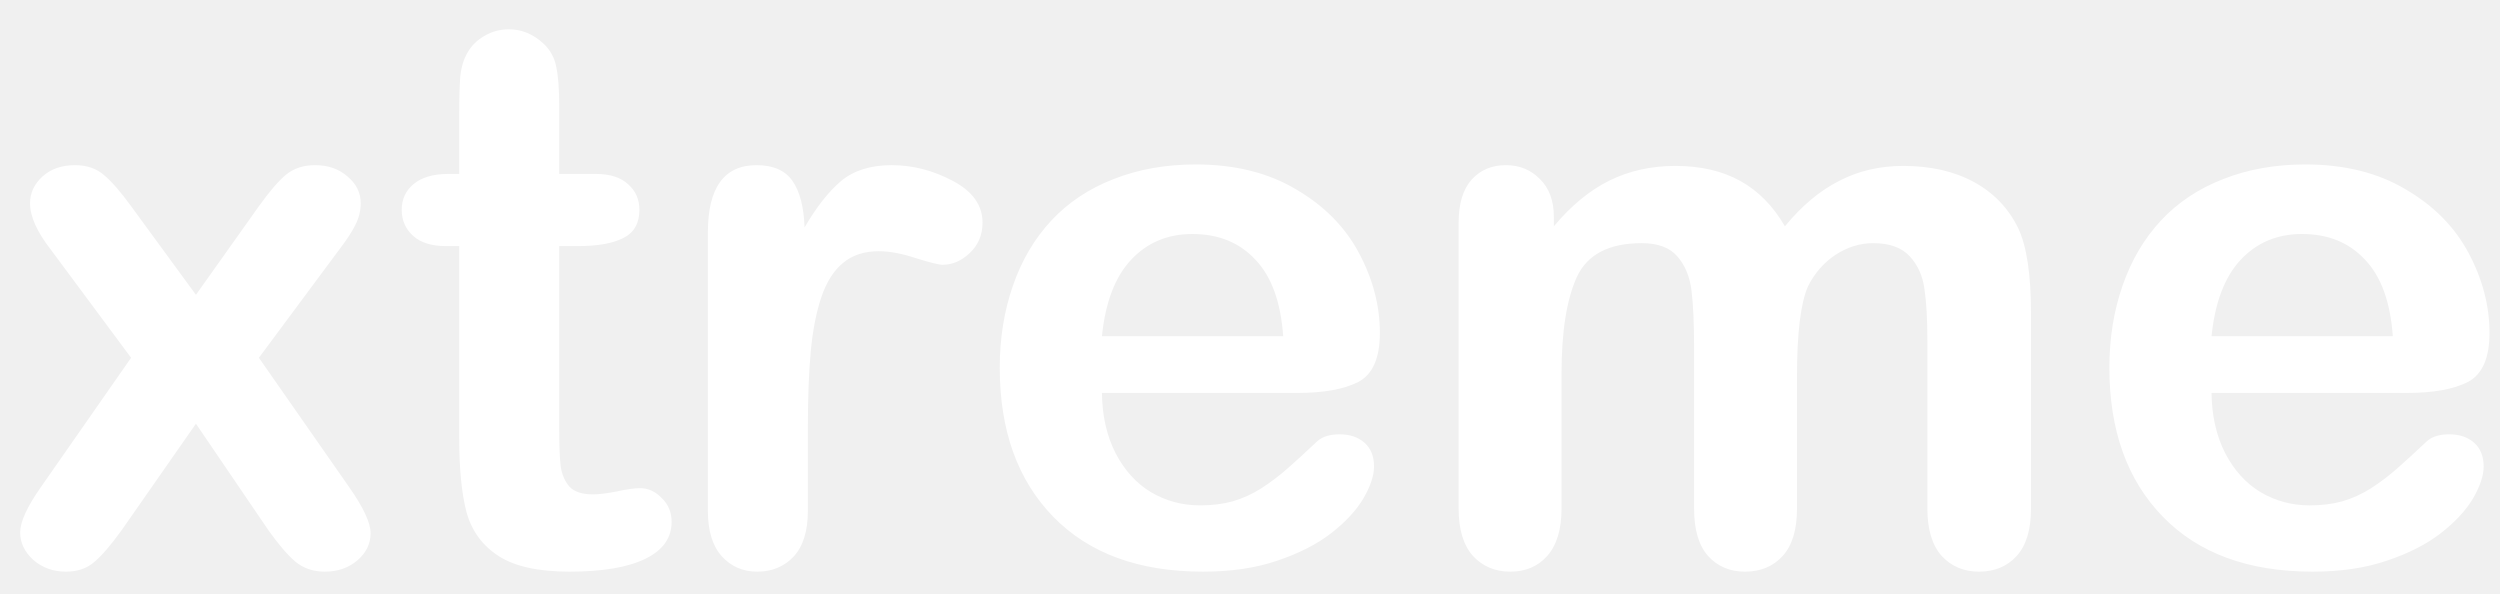
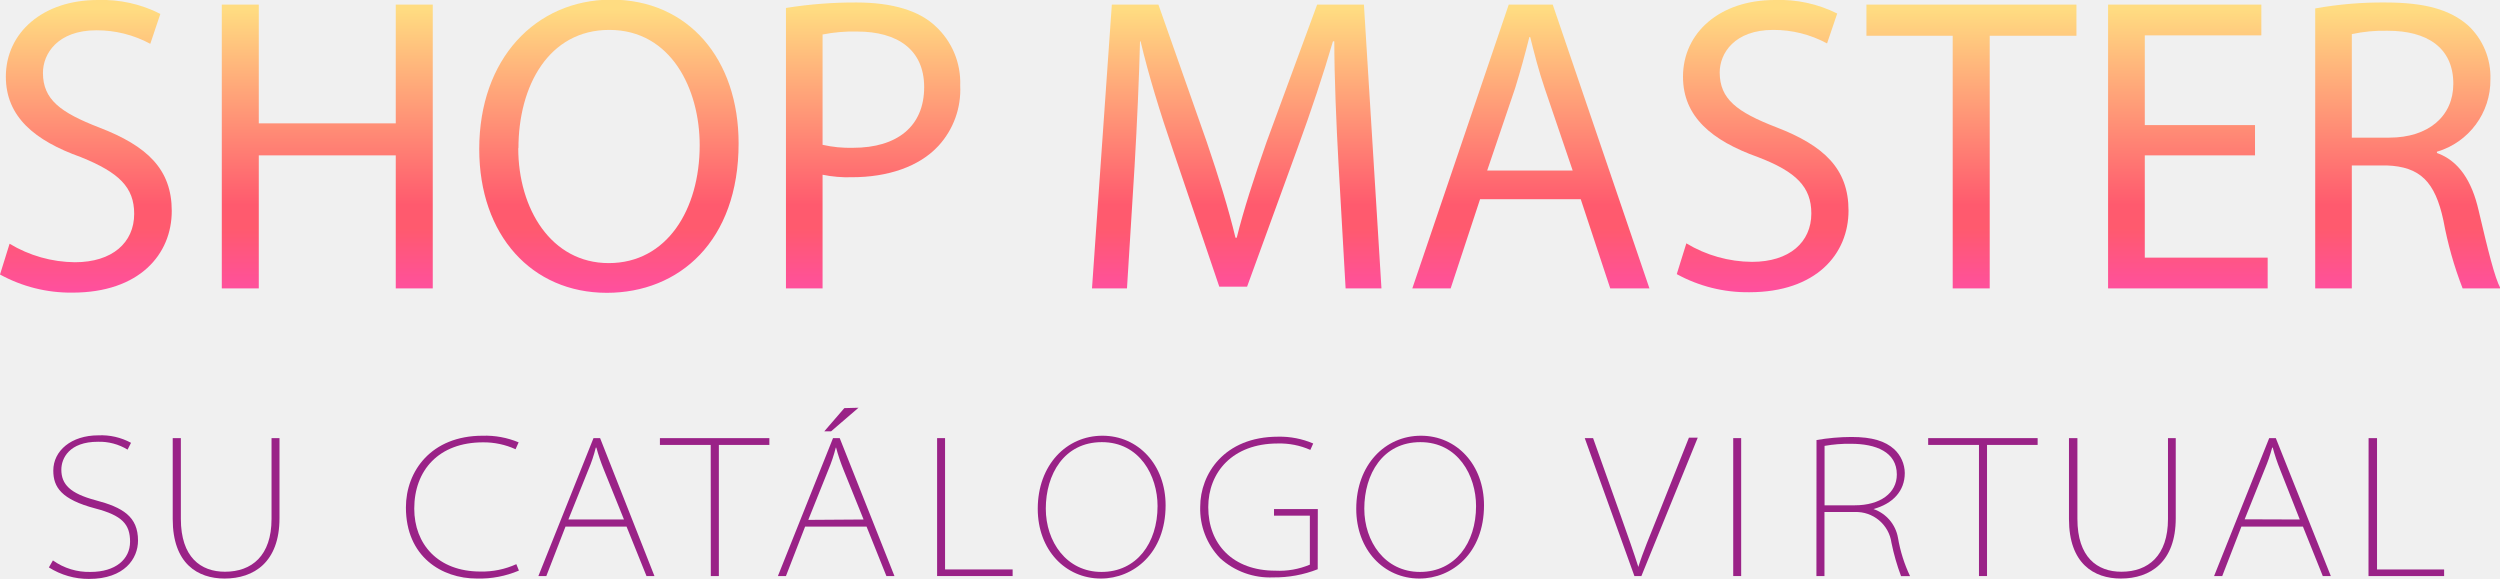
- <svg xmlns="http://www.w3.org/2000/svg" width="80" height="19" viewBox="0 0 80 19" fill="none">
-   <path d="M8.59 16.969L6.27 13.559L3.891 16.969C3.547 17.445 3.254 17.785 3.012 17.988C2.777 18.191 2.477 18.293 2.109 18.293C1.703 18.293 1.355 18.168 1.066 17.918C0.785 17.66 0.645 17.367 0.645 17.039C0.645 16.703 0.863 16.223 1.301 15.598L4.195 11.449L1.629 7.992C1.184 7.422 0.961 6.926 0.961 6.504C0.961 6.176 1.094 5.891 1.359 5.648C1.625 5.406 1.973 5.285 2.402 5.285C2.777 5.285 3.086 5.391 3.328 5.602C3.578 5.812 3.867 6.145 4.195 6.598L6.27 9.434L8.285 6.598C8.621 6.129 8.91 5.793 9.152 5.59C9.402 5.387 9.711 5.285 10.078 5.285C10.5 5.285 10.848 5.406 11.121 5.648C11.402 5.883 11.543 6.168 11.543 6.504C11.543 6.746 11.484 6.98 11.367 7.207C11.258 7.426 11.086 7.688 10.852 7.992L8.285 11.449L11.18 15.598C11.633 16.246 11.859 16.734 11.859 17.062C11.859 17.398 11.719 17.688 11.438 17.93C11.156 18.172 10.809 18.293 10.395 18.293C10.027 18.293 9.715 18.188 9.457 17.977C9.207 17.766 8.918 17.43 8.59 16.969ZM14.344 5.566H14.695V3.645C14.695 3.129 14.707 2.727 14.73 2.438C14.762 2.141 14.84 1.887 14.965 1.676C15.09 1.457 15.27 1.281 15.504 1.148C15.738 1.008 16 0.938 16.289 0.938C16.695 0.938 17.062 1.09 17.391 1.395C17.609 1.598 17.746 1.848 17.801 2.145C17.863 2.434 17.895 2.848 17.895 3.387V5.566H19.066C19.52 5.566 19.863 5.676 20.098 5.895C20.34 6.105 20.461 6.379 20.461 6.715C20.461 7.145 20.289 7.445 19.945 7.617C19.609 7.789 19.125 7.875 18.492 7.875H17.895V13.758C17.895 14.258 17.91 14.645 17.941 14.918C17.98 15.184 18.074 15.402 18.223 15.574C18.379 15.738 18.629 15.82 18.973 15.82C19.16 15.82 19.414 15.789 19.734 15.727C20.055 15.656 20.305 15.621 20.484 15.621C20.742 15.621 20.973 15.727 21.176 15.938C21.387 16.141 21.492 16.395 21.492 16.699C21.492 17.215 21.211 17.609 20.648 17.883C20.086 18.156 19.277 18.293 18.223 18.293C17.223 18.293 16.465 18.125 15.949 17.789C15.434 17.453 15.094 16.988 14.93 16.395C14.773 15.801 14.695 15.008 14.695 14.016V7.875H14.273C13.812 7.875 13.461 7.766 13.219 7.547C12.977 7.328 12.855 7.051 12.855 6.715C12.855 6.379 12.98 6.105 13.23 5.895C13.488 5.676 13.859 5.566 14.344 5.566ZM25.852 13.676V16.348C25.852 16.996 25.699 17.484 25.395 17.812C25.09 18.133 24.703 18.293 24.234 18.293C23.773 18.293 23.395 18.129 23.098 17.801C22.801 17.473 22.652 16.988 22.652 16.348V7.441C22.652 6.004 23.172 5.285 24.211 5.285C24.742 5.285 25.125 5.453 25.359 5.789C25.594 6.125 25.723 6.621 25.746 7.277C26.129 6.621 26.52 6.125 26.918 5.789C27.324 5.453 27.863 5.285 28.535 5.285C29.207 5.285 29.859 5.453 30.492 5.789C31.125 6.125 31.441 6.57 31.441 7.125C31.441 7.516 31.305 7.84 31.031 8.098C30.766 8.348 30.477 8.473 30.164 8.473C30.047 8.473 29.762 8.402 29.309 8.262C28.863 8.113 28.469 8.039 28.125 8.039C27.656 8.039 27.273 8.164 26.977 8.414C26.68 8.656 26.449 9.02 26.285 9.504C26.121 9.988 26.008 10.566 25.945 11.238C25.883 11.902 25.852 12.715 25.852 13.676ZM41.52 12.574H35.262C35.27 13.301 35.414 13.941 35.695 14.496C35.984 15.051 36.363 15.469 36.832 15.75C37.309 16.031 37.832 16.172 38.402 16.172C38.785 16.172 39.133 16.129 39.445 16.043C39.766 15.949 40.074 15.809 40.371 15.621C40.668 15.426 40.941 15.219 41.191 15C41.441 14.781 41.766 14.484 42.164 14.109C42.328 13.969 42.562 13.898 42.867 13.898C43.195 13.898 43.461 13.988 43.664 14.168C43.867 14.348 43.969 14.602 43.969 14.93C43.969 15.219 43.855 15.559 43.629 15.949C43.402 16.332 43.059 16.703 42.598 17.062C42.145 17.414 41.57 17.707 40.875 17.941C40.188 18.176 39.395 18.293 38.496 18.293C36.441 18.293 34.844 17.707 33.703 16.535C32.562 15.363 31.992 13.773 31.992 11.766C31.992 10.82 32.133 9.945 32.414 9.141C32.695 8.328 33.105 7.633 33.645 7.055C34.184 6.477 34.848 6.035 35.637 5.73C36.426 5.418 37.301 5.262 38.262 5.262C39.512 5.262 40.582 5.527 41.473 6.059C42.371 6.582 43.043 7.262 43.488 8.098C43.934 8.934 44.156 9.785 44.156 10.652C44.156 11.457 43.926 11.98 43.465 12.223C43.004 12.457 42.355 12.574 41.52 12.574ZM35.262 10.758H41.062C40.984 9.664 40.688 8.848 40.172 8.309C39.664 7.762 38.992 7.488 38.156 7.488C37.359 7.488 36.703 7.766 36.188 8.32C35.68 8.867 35.371 9.68 35.262 10.758ZM57.504 12.023V16.277C57.504 16.949 57.352 17.453 57.047 17.789C56.742 18.125 56.34 18.293 55.84 18.293C55.355 18.293 54.961 18.125 54.656 17.789C54.359 17.453 54.211 16.949 54.211 16.277V11.18C54.211 10.375 54.184 9.75 54.129 9.305C54.074 8.859 53.926 8.496 53.684 8.215C53.441 7.926 53.059 7.781 52.535 7.781C51.488 7.781 50.797 8.141 50.461 8.859C50.133 9.578 49.969 10.609 49.969 11.953V16.277C49.969 16.941 49.816 17.445 49.512 17.789C49.215 18.125 48.82 18.293 48.328 18.293C47.844 18.293 47.445 18.125 47.133 17.789C46.828 17.445 46.676 16.941 46.676 16.277V7.125C46.676 6.523 46.812 6.066 47.086 5.754C47.367 5.441 47.734 5.285 48.188 5.285C48.625 5.285 48.988 5.434 49.277 5.73C49.574 6.02 49.723 6.422 49.723 6.938V7.242C50.277 6.578 50.871 6.09 51.504 5.777C52.137 5.465 52.84 5.309 53.613 5.309C54.418 5.309 55.109 5.469 55.688 5.789C56.266 6.109 56.742 6.594 57.117 7.242C57.656 6.586 58.234 6.102 58.852 5.789C59.469 5.469 60.152 5.309 60.902 5.309C61.777 5.309 62.531 5.48 63.164 5.824C63.797 6.168 64.269 6.66 64.582 7.301C64.856 7.879 64.992 8.789 64.992 10.031V16.277C64.992 16.949 64.84 17.453 64.535 17.789C64.231 18.125 63.828 18.293 63.328 18.293C62.844 18.293 62.445 18.125 62.133 17.789C61.828 17.445 61.676 16.941 61.676 16.277V10.898C61.676 10.211 61.645 9.66 61.582 9.246C61.527 8.832 61.371 8.484 61.113 8.203C60.855 7.922 60.465 7.781 59.941 7.781C59.52 7.781 59.117 7.906 58.734 8.156C58.359 8.406 58.066 8.742 57.855 9.164C57.621 9.703 57.504 10.656 57.504 12.023ZM77.027 12.574H70.769C70.777 13.301 70.922 13.941 71.203 14.496C71.492 15.051 71.871 15.469 72.34 15.75C72.816 16.031 73.34 16.172 73.91 16.172C74.293 16.172 74.641 16.129 74.953 16.043C75.273 15.949 75.582 15.809 75.879 15.621C76.176 15.426 76.449 15.219 76.699 15C76.949 14.781 77.273 14.484 77.672 14.109C77.836 13.969 78.07 13.898 78.375 13.898C78.703 13.898 78.969 13.988 79.172 14.168C79.375 14.348 79.477 14.602 79.477 14.93C79.477 15.219 79.363 15.559 79.137 15.949C78.91 16.332 78.566 16.703 78.106 17.062C77.652 17.414 77.078 17.707 76.383 17.941C75.695 18.176 74.902 18.293 74.004 18.293C71.949 18.293 70.352 17.707 69.211 16.535C68.07 15.363 67.5 13.773 67.5 11.766C67.5 10.82 67.641 9.945 67.922 9.141C68.203 8.328 68.613 7.633 69.152 7.055C69.691 6.477 70.356 6.035 71.144 5.73C71.934 5.418 72.809 5.262 73.769 5.262C75.019 5.262 76.09 5.527 76.981 6.059C77.879 6.582 78.551 7.262 78.996 8.098C79.441 8.934 79.664 9.785 79.664 10.652C79.664 11.457 79.434 11.98 78.973 12.223C78.512 12.457 77.863 12.574 77.027 12.574ZM70.769 10.758H76.57C76.492 9.664 76.195 8.848 75.68 8.309C75.172 7.762 74.5 7.488 73.664 7.488C72.867 7.488 72.211 7.766 71.695 8.32C71.188 8.867 70.879 9.68 70.769 10.758Z" fill="#ffffff" />
+ <svg xmlns="http://www.w3.org/2000/svg" xmlns:xlink="http://www.w3.org/1999/xlink" viewBox="0 0 260.83 60.4">
+   <defs>
+     <style>.cls-1{fill:url(#Degradado_sin_nombre_43);}.cls-2{fill:url(#Degradado_sin_nombre_43-2);}.cls-3{fill:url(#Degradado_sin_nombre_43-3);}.cls-4{fill:url(#Degradado_sin_nombre_43-4);}.cls-5{fill:url(#Degradado_sin_nombre_43-5);}.cls-6{fill:url(#Degradado_sin_nombre_43-6);}.cls-7{fill:url(#Degradado_sin_nombre_43-7);}.cls-8{fill:url(#Degradado_sin_nombre_43-8);}.cls-9{fill:url(#Degradado_sin_nombre_43-9);}.cls-10{fill:url(#Degradado_sin_nombre_43-10);}.cls-11{isolation:isolate;}.cls-12{fill:#9a2287;}</style>
+     <linearGradient id="Degradado_sin_nombre_43" x1="-689.22" y1="1217.73" x2="-688.22" y2="1217.73" gradientTransform="matrix(0, 30.57, 30.57, 0, -37219.05, 21070.54)" gradientUnits="userSpaceOnUse">
+       <stop offset="0" stop-color="#ffdc81" />
+       <stop offset="0.67" stop-color="#ff5a6e" />
+       <stop offset="0.75" stop-color="#ff5a6e" />
+       <stop offset="1" stop-color="#ff4ea6" />
+     </linearGradient>
+     <linearGradient id="Degradado_sin_nombre_43-2" x1="-689.22" y1="1218.56" x2="-688.22" y2="1218.56" xlink:href="#Degradado_sin_nombre_43" />
+     <linearGradient id="Degradado_sin_nombre_43-3" x1="-689.22" y1="1219.52" x2="-688.22" y2="1219.52" xlink:href="#Degradado_sin_nombre_43" />
+     <linearGradient id="Degradado_sin_nombre_43-4" x1="-689.22" y1="1220.42" x2="-688.22" y2="1220.42" xlink:href="#Degradado_sin_nombre_43" />
+     <linearGradient id="Degradado_sin_nombre_43-5" x1="-689.22" y1="1221.66" x2="-688.22" y2="1221.66" xlink:href="#Degradado_sin_nombre_43" />
+     <linearGradient id="Degradado_sin_nombre_43-6" x1="-689.22" y1="1222.66" x2="-688.22" y2="1222.66" xlink:href="#Degradado_sin_nombre_43" />
+     <linearGradient id="Degradado_sin_nombre_43-7" x1="-689.22" y1="1223.45" x2="-688.22" y2="1223.45" xlink:href="#Degradado_sin_nombre_43" />
+     <linearGradient id="Degradado_sin_nombre_43-8" x1="-689.22" y1="1224.17" x2="-688.22" y2="1224.17" xlink:href="#Degradado_sin_nombre_43" />
+     <linearGradient id="Degradado_sin_nombre_43-9" x1="-689.22" y1="1224.9" x2="-688.22" y2="1224.9" xlink:href="#Degradado_sin_nombre_43" />
+     <linearGradient id="Degradado_sin_nombre_43-10" x1="-689.22" y1="1225.65" x2="-688.22" y2="1225.65" xlink:href="#Degradado_sin_nombre_43" />
+   </defs>
+   <g id="Capa_2" data-name="Capa 2">
+     <g id="svg2">
+       <g id="g950">
+         <g id="g952">
+           <g id="g958">
+             <g id="g960">
+               <path id="path972" class="cls-1" d="M.61,8c0,4.17,3,6.67,7.82,8.39h0C12.43,18,14,19.55,14,22.31h0c0,3-2.28,5.05-6.19,5.05h0A13.45,13.45,0,0,1,1,25.43H1L0,28.64a15.33,15.33,0,0,0,7.55,1.89h0c7,0,10.37-4,10.37-8.52h0c0-4.35-2.55-6.77-7.55-8.7h0C6.28,11.73,4.48,10.37,4.48,7.6h0c0-2,1.54-4.44,5.58-4.44h0a11.75,11.75,0,0,1,5.62,1.41h0l1.05-3.12A13.37,13.37,0,0,0,10.19,0h0C4.44,0,.61,3.43.61,8" />
+             </g>
+           </g>
+         </g>
+       </g>
+       <g id="g974">
+         <g id="g976">
+           <g id="g982">
+             <g id="g984">
+               <path id="path996" class="cls-2" d="M41.29.48V12.87H27V.48H23.14V30.09H27V16.21H41.29V30.09h3.86V.48Z" />
+             </g>
+           </g>
+         </g>
+       </g>
+       <g id="g998">
+         <g id="g1000">
+           <g id="g1006">
+             <g id="g1008">
+               <path id="path1020" class="cls-3" d="M50,15.55c0,9,5.49,15,13.31,15h0c7.56,0,13.75-5.4,13.75-15.59h0c0-8.79-5.23-15-13.31-15h0C55.86,0,50,6.15,50,15.55m4.09-.09c0-6.5,3.16-12.34,9.48-12.34h0C70,3.12,73,9.27,73,15.15h0c0,6.73-3.43,12.3-9.49,12.3h0c-6,0-9.44-5.66-9.44-12" />
+             </g>
+           </g>
+         </g>
+       </g>
+       <g id="g1022">
+         <g id="g1024">
+           <g id="g1030">
+             <g id="g1032">
+               <path id="path1044" class="cls-4" d="M82,.83V30.09h3.82V18.23a13.12,13.12,0,0,0,3.07.26h0c3.74,0,7-1.1,9-3.25h0a8.67,8.67,0,0,0,2.29-6.32h0a8,8,0,0,0-2.59-6.2h0C95.92,1.14,93.15.26,89.37.26h0A45.07,45.07,0,0,0,82,.83m3.82,14.28V3.6a16.33,16.33,0,0,1,3.6-.31h0c4.22,0,7,1.89,7,5.8h0c0,4.09-2.81,6.33-7.43,6.33h0a12.76,12.76,0,0,1-3.16-.31" />
+             </g>
+           </g>
+         </g>
+       </g>
+       <g id="g1046">
+         <g id="g1048">
+           <g id="g1054">
+             <g id="g1056">
+               <path id="path1068" class="cls-5" d="M137.42.48,132.15,14.8c-1.31,3.74-2.37,7-3.12,10h-.13c-.74-3.07-1.75-6.32-3-10h0L120.86.48H116l-2.07,29.61h3.65l.79-12.7c.26-4.43.48-9.4.57-13.08H119c.83,3.51,2,7.33,3.43,11.5h0l4.78,14.1h2.9l5.23-14.36c1.49-4.08,2.72-7.78,3.73-11.24h.14c0,3.68.21,8.65.44,12.78h0l.74,13h3.74L142.3.48Z" />
+             </g>
+           </g>
+         </g>
+       </g>
+       <g id="g1070">
+         <g id="g1072">
+           <g id="g1078">
+             <g id="g1080">
+               <path id="path1092" class="cls-6" d="M157.41.48,147.35,30.09h4l3.07-9.31h10.5L168,30.09h4.09L162,.48Zm.66,8.74c.56-1.8,1.05-3.6,1.49-5.35h.09c.43,1.71.87,3.47,1.53,5.4h0l2.9,8.52h-8.92Z" />
+             </g>
+           </g>
+         </g>
+       </g>
+       <g id="g1094">
+         <g id="g1096">
+           <g id="g1102">
+             <g id="g1104">
+               <path id="path1116" class="cls-7" d="M175.59,8c0,4.17,3,6.67,7.82,8.39h0c4,1.53,5.57,3.12,5.57,5.88h0c0,3-2.28,5.05-6.19,5.05h0a13.45,13.45,0,0,1-6.85-1.93h0l-1,3.21a15.35,15.35,0,0,0,7.56,1.89h0c7,0,10.36-4,10.36-8.52h0c0-4.35-2.54-6.77-7.55-8.7h0c-4.09-1.58-5.89-2.94-5.89-5.71h0c0-2,1.54-4.44,5.58-4.44h0a11.71,11.71,0,0,1,5.62,1.41h0l1.06-3.12A13.45,13.45,0,0,0,185.16,0h0c-5.75,0-9.57,3.43-9.57,8" />
+             </g>
+           </g>
+         </g>
+       </g>
+       <g id="g1118">
+         <g id="g1120">
+           <g id="g1126">
+             <g id="g1128">
+               <path id="path1140" class="cls-8" d="M194.73.48V3.73h9V30.09h3.86V3.73h9.05V.48Z" />
+             </g>
+           </g>
+         </g>
+       </g>
+       <g id="g1142">
+         <g id="g1144">
+           <g id="g1150">
+             <g id="g1152">
+               <path id="path1164" class="cls-9" d="M219.94.48V30.09h16.65V26.88H223.77V16.21h11.5V13.05h-11.5V3.69h12.16V.48Z" />
+             </g>
+           </g>
+         </g>
+       </g>
+       <g id="g1166">
+         <g id="g1168">
+           <g id="g1174">
+             <g id="g1176">
+               <path id="path1188" class="cls-10" d="M241.55.88V30.09h3.82V17.26H249c3.48.13,5.06,1.67,5.93,5.76h0a39.09,39.09,0,0,0,2,7.07h3.95c-.61-1.14-1.31-4-2.28-8.13h0c-.7-3.07-2.06-5.18-4.35-6h0v-.13a7.78,7.78,0,0,0,5.58-7.56h0a7.36,7.36,0,0,0-2.33-5.62h0C255.61,1,253,.26,248.89.26h0a39.36,39.36,0,0,0-7.34.62m3.82,2.68a15.61,15.61,0,0,1,3.78-.35h0c4,0,6.81,1.71,6.81,5.53h0c0,3.38-2.59,5.62-6.68,5.62h-3.91Z" />
+             </g>
+           </g>
+         </g>
+       </g>
+       <g id="text1242" class="cls-11">
+         <g class="cls-11">
+           <path class="cls-12" d="M5.52,58.47a6.47,6.47,0,0,0,3.93,1.2c2.6,0,4.12-1.32,4.12-3.15s-.83-2.74-3.62-3.47c-3.55-.94-4.39-2.22-4.39-3.95,0-2.07,1.87-3.68,4.7-3.68a6.5,6.5,0,0,1,3.41.78l-.36.71a5.63,5.63,0,0,0-3.09-.82c-3,0-3.82,1.73-3.82,2.91,0,1.53.91,2.48,3.57,3.19,2.85.75,4.43,1.71,4.43,4.21,0,1.87-1.4,4-5.12,4A7.74,7.74,0,0,1,5.1,59.2Z" />
+         </g>
+         <g class="cls-11">
+           <path class="cls-12" d="M18.87,45.71v8.43c0,4,2.08,5.51,4.6,5.51,2.8,0,4.86-1.67,4.86-5.51V45.71h.83v8.35c0,4.59-2.66,6.3-5.73,6.3-2.81,0-5.41-1.56-5.41-6.2V45.71Z" />
+         </g>
+         <g class="cls-11">
+           <path class="cls-12" d="M54.14,59.53a10.5,10.5,0,0,1-4.39.83c-3.68,0-7.4-2.29-7.4-7.42,0-3.78,2.64-7.48,8-7.48a9,9,0,0,1,3.76.69l-.32.72a8,8,0,0,0-3.39-.72c-4.64,0-7.18,2.93-7.18,6.92,0,3.67,2.44,6.56,6.91,6.56a8.59,8.59,0,0,0,3.74-.77Z" />
+         </g>
+         <g class="cls-11">
+           <path class="cls-12" d="M59,54.94l-2,5.16h-.83l5.75-14.39h.69L68.28,60.1h-.83l-2.08-5.16Zm6.1-.74L63,49a20.23,20.23,0,0,1-.78-2.3h-.06A15,15,0,0,1,61.39,49L59.3,54.2Z" />
+         </g>
+         <g class="cls-11">
+           <path class="cls-12" d="M74.15,46.42h-5.3v-.71H80.27v.71H75V60.1h-.84Z" />
+         </g>
+         <g class="cls-11">
+           <path class="cls-12" d="M84,54.94,82,60.1h-.84l5.75-14.39h.7L93.32,60.1h-.84l-2.07-5.16Zm6.1-.74L88,49a20,20,0,0,1-.77-2.3H87.2A16.17,16.17,0,0,1,86.43,49l-2.1,5.24Zm-.53-11.66L86.71,45H86l2.09-2.42Z" />
+         </g>
+         <g class="cls-11">
+           <path class="cls-12" d="M97.77,45.71h.83v13.7h7.05v.69H97.77Z" />
+         </g>
+         <g class="cls-11">
+           <path class="cls-12" d="M121.61,52.72c0,5-3.36,7.64-6.75,7.64-3.72,0-6.59-3-6.59-7.27,0-4.58,3-7.63,6.75-7.63S121.61,48.51,121.61,52.72Zm-12.5.35c0,3.43,2.15,6.6,5.81,6.6s5.85-3,5.85-6.87c0-3.17-1.87-6.67-5.81-6.67S109.11,49.49,109.11,53.07Z" />
+         </g>
+         <g class="cls-11">
+           <path class="cls-12" d="M137.48,59.39a12.23,12.23,0,0,1-4.64.85,7.73,7.73,0,0,1-5.54-2,7.39,7.39,0,0,1-2.08-5.37c0-3.39,2.48-7.31,8.13-7.31a8.83,8.83,0,0,1,3.66.71l-.3.67a7.86,7.86,0,0,0-3.4-.67c-4.71,0-7.25,3-7.25,6.64,0,3.88,2.58,6.63,7,6.63a8.19,8.19,0,0,0,3.6-.63V53.8h-3.74v-.69h4.57Z" />
+         </g>
+         <g class="cls-11">
+           <path class="cls-12" d="M154.83,52.72c0,5-3.35,7.64-6.74,7.64-3.72,0-6.59-3-6.59-7.27,0-4.58,3-7.63,6.75-7.63S154.83,48.51,154.83,52.72Zm-12.49.35c0,3.43,2.15,6.6,5.81,6.6s5.85-3,5.85-6.87c0-3.17-1.87-6.67-5.81-6.67S142.34,49.49,142.34,53.07Z" />
+         </g>
+         <g class="cls-11">
+           <path class="cls-12" d="M170.52,60.1l-5.18-14.39h.87l2.85,8c.79,2.23,1.42,4,1.87,5.44h0c.47-1.52,1.22-3.29,2.07-5.42l3.21-8.07h.92L171.25,60.1Z" />
+         </g>
+         <g class="cls-11">
+           <path class="cls-12" d="M181.66,45.71V60.1h-.83V45.71Z" />
+         </g>
+         <g class="cls-11">
+           <path class="cls-12" d="M189.52,45.91a21.8,21.8,0,0,1,3.64-.32c2.2,0,3.54.44,4.47,1.28a3.44,3.44,0,0,1,1.1,2.48c0,1.89-1.26,3.21-3.27,3.76v0a3.88,3.88,0,0,1,2.56,3,15.23,15.23,0,0,0,1.26,4h-.94a22.84,22.84,0,0,1-1-3.48,3.72,3.72,0,0,0-3.84-3.21h-3.15V60.1h-.84Zm.84,6.81h3.15c2.66,0,4.39-1.28,4.39-3.21,0-2.36-2.18-3.21-4.8-3.21a14.35,14.35,0,0,0-2.74.22Z" />
+         </g>
+         <g class="cls-11">
+           <path class="cls-12" d="M206.47,46.42h-5.3v-.71h11.42v.71h-5.28V60.1h-.84Z" />
+         </g>
+         <g class="cls-11">
+           <path class="cls-12" d="M216.74,45.71v8.43c0,4,2.07,5.51,4.59,5.51,2.8,0,4.86-1.67,4.86-5.51V45.71H227v8.35c0,4.59-2.66,6.3-5.73,6.3-2.81,0-5.41-1.56-5.41-6.2V45.71Z" />
+         </g>
+         <g class="cls-11">
+           <path class="cls-12" d="M233.85,54.94l-2,5.16H231l5.75-14.39h.69l5.74,14.39h-.84l-2.07-5.16Zm6.09-.74L237.89,49a20,20,0,0,1-.77-2.3h-.06a16.17,16.17,0,0,1-.77,2.24l-2.1,5.24Z" />
+         </g>
+         <g class="cls-11">
+           <path class="cls-12" d="M247.12,45.71H248v13.7H255v.69h-7.89Z" />
+         </g>
+       </g>
+     </g>
+   </g>
</svg>
